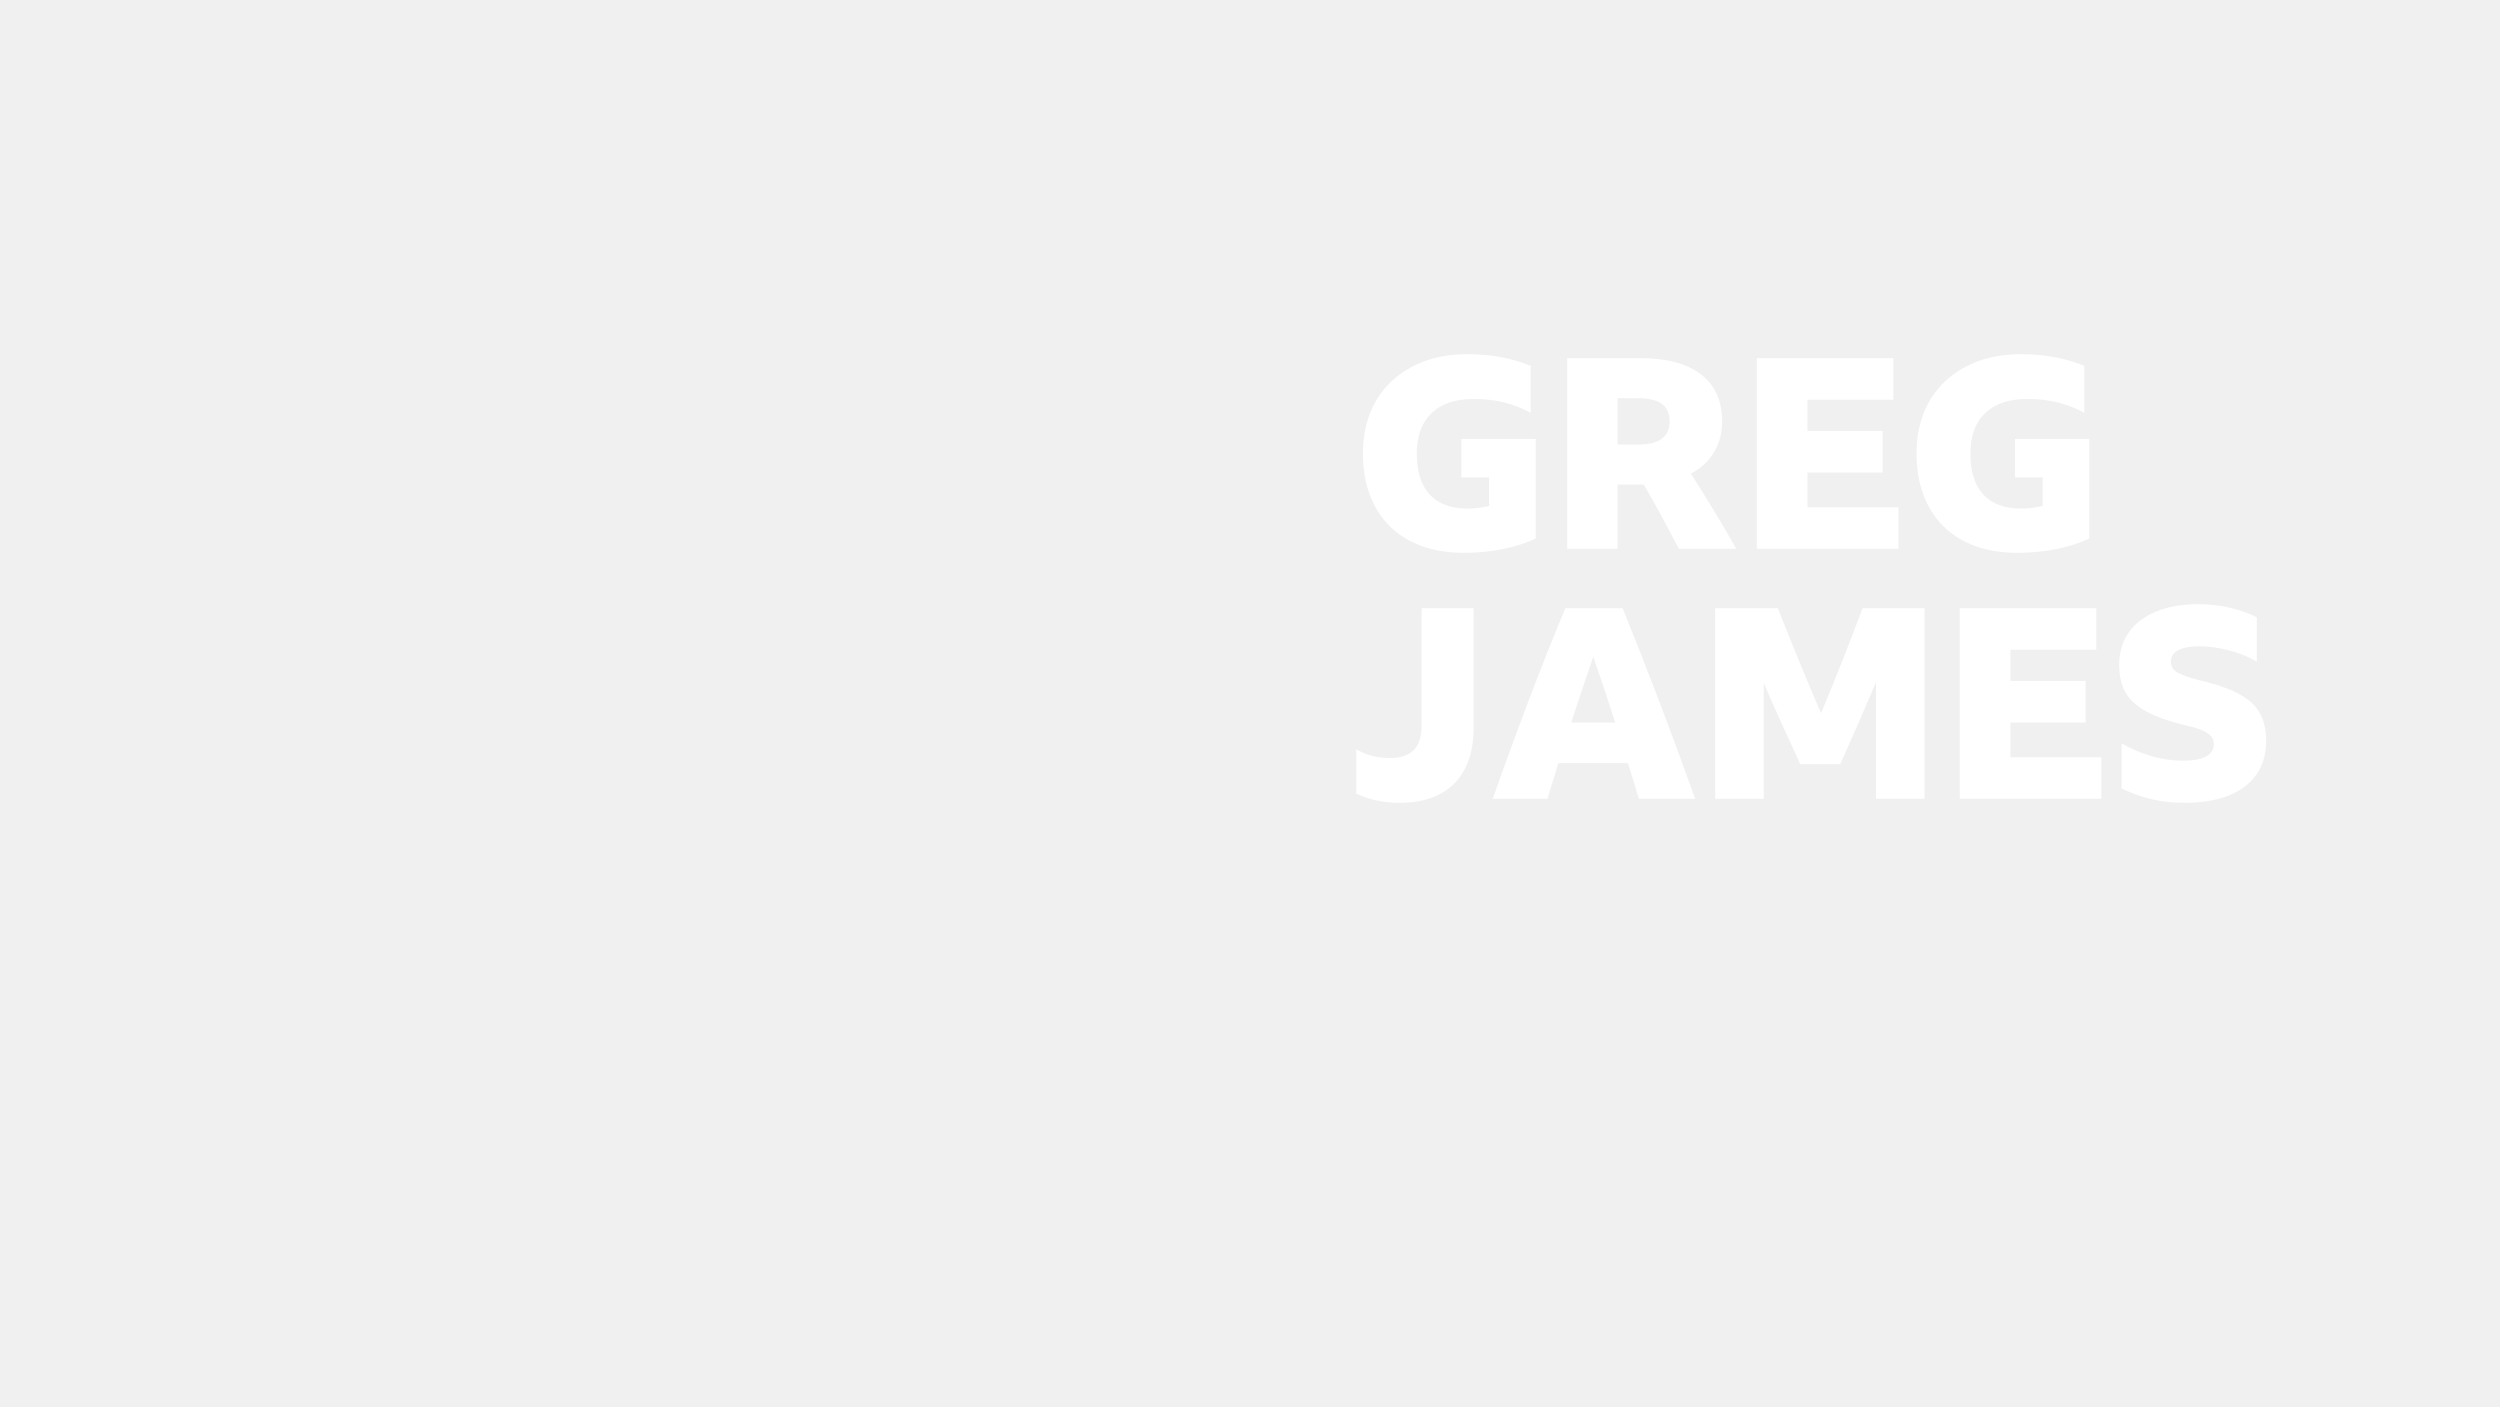
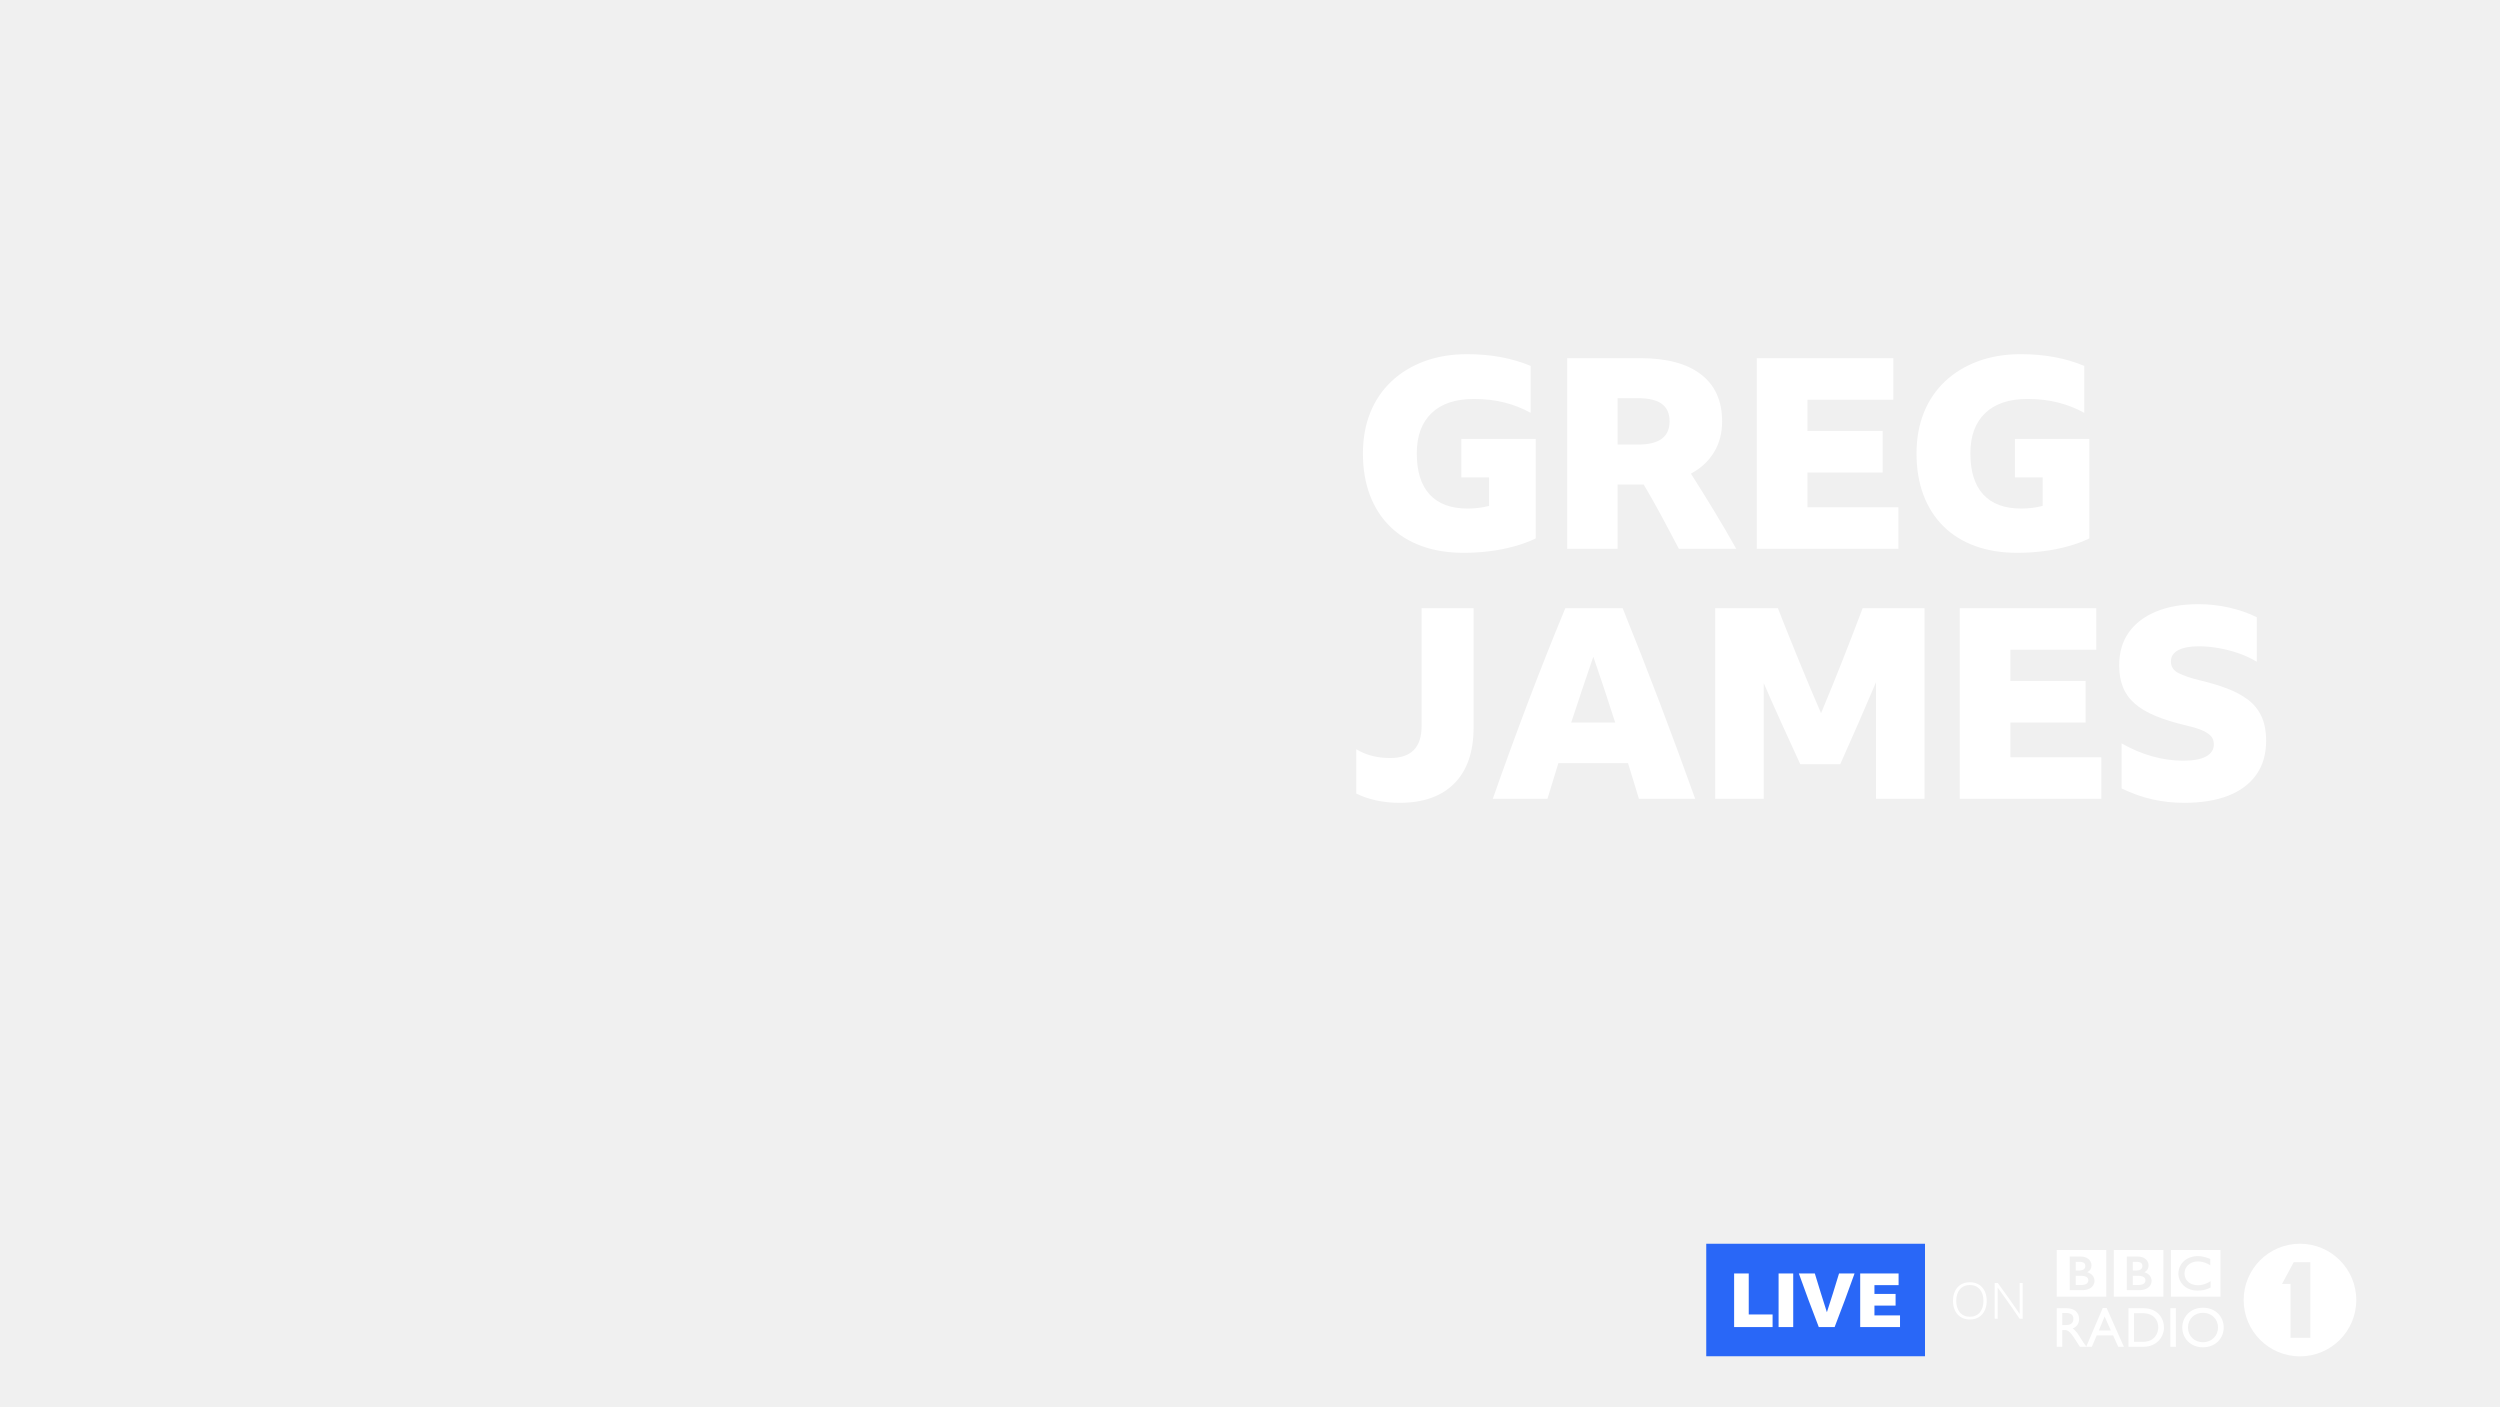
- <svg xmlns="http://www.w3.org/2000/svg" width="1200px" height="675px" viewBox="0 0 1200 675" version="1.1">
-   <g id="Greg" stroke="none" stroke-width="1" fill="none" fill-rule="evenodd">
-     <path d="M702.584,265.36 C706.68,265.36 710.797,265.104 714.936,264.592 C719.075,264.08 723.064,263.291 726.904,262.224 C730.744,261.157 734.157,259.899 737.144,258.448 L737.144,258.448 L737.144,210.704 L701.432,210.704 L701.432,229.136 L714.744,229.136 L714.744,242.832 C713.123,243.259 711.437,243.579 709.688,243.792 C707.939,244.005 706.211,244.112 704.504,244.112 C696.483,244.112 690.403,241.872 686.264,237.392 C682.125,232.912 680.056,226.32 680.056,217.616 C680.056,209.253 682.424,202.811 687.16,198.288 C691.896,193.765 698.659,191.504 707.448,191.504 C712.824,191.504 717.752,192.08 722.232,193.232 C726.712,194.384 730.872,196.027 734.712,198.16 L734.712,198.16 L734.712,175.632 C725.752,171.877 715.597,170 704.248,170 C696.739,170 689.912,171.131 683.768,173.392 C677.624,175.653 672.333,178.875 667.896,183.056 C663.459,187.237 660.067,192.251 657.72,198.096 C655.373,203.941 654.2,210.448 654.2,217.616 C654.2,225.04 655.309,231.696 657.528,237.584 C659.747,243.472 662.947,248.485 667.128,252.624 C671.309,256.763 676.387,259.92 682.36,262.096 C688.333,264.272 695.075,265.36 702.584,265.36 Z M776.44,263.44 L776.44,232.592 L788.984,232.592 C791.971,237.627 794.851,242.725 797.624,247.888 C800.397,253.051 803.149,258.235 805.88,263.44 L805.88,263.44 L833.4,263.44 C829.901,257.211 826.339,251.109 822.712,245.136 C819.085,239.163 815.395,233.232 811.64,227.344 C816.419,224.784 820.109,221.371 822.712,217.104 C825.315,212.837 826.616,207.888 826.616,202.256 C826.616,192.443 823.245,184.933 816.504,179.728 C809.763,174.523 800.035,171.92 787.32,171.92 L787.32,171.92 L752.248,171.92 L752.248,263.44 L776.44,263.44 Z M786.168,213.392 L776.44,213.392 L776.44,191.12 L786.168,191.12 C791.373,191.12 795.213,192.037 797.688,193.872 C800.163,195.707 801.4,198.501 801.4,202.256 C801.4,205.925 800.163,208.699 797.688,210.576 C795.213,212.453 791.373,213.392 786.168,213.392 L786.168,213.392 Z M911.224,263.44 L911.224,243.472 L867.576,243.472 L867.576,226.832 L903.672,226.832 L903.672,206.864 L867.576,206.864 L867.576,191.888 L908.792,191.888 L908.792,171.92 L843.256,171.92 L843.256,263.44 L911.224,263.44 Z M968.312,265.36 C972.408,265.36 976.525,265.104 980.664,264.592 C984.803,264.08 988.792,263.291 992.632,262.224 C996.472,261.157 999.885,259.899 1002.872,258.448 L1002.872,258.448 L1002.872,210.704 L967.16,210.704 L967.16,229.136 L980.472,229.136 L980.472,242.832 C978.851,243.259 977.165,243.579 975.416,243.792 C973.667,244.005 971.939,244.112 970.232,244.112 C962.211,244.112 956.131,241.872 951.992,237.392 C947.853,232.912 945.784,226.32 945.784,217.616 C945.784,209.253 948.152,202.811 952.888,198.288 C957.624,193.765 964.387,191.504 973.176,191.504 C978.552,191.504 983.48,192.08 987.96,193.232 C992.44,194.384 996.6,196.027 1000.44,198.16 L1000.44,198.16 L1000.44,175.632 C991.48,171.877 981.325,170 969.976,170 C962.467,170 955.64,171.131 949.496,173.392 C943.352,175.653 938.061,178.875 933.624,183.056 C929.187,187.237 925.795,192.251 923.448,198.096 C921.101,203.941 919.928,210.448 919.928,217.616 C919.928,225.04 921.037,231.696 923.256,237.584 C925.475,243.472 928.675,248.485 932.856,252.624 C937.037,256.763 942.115,259.92 948.088,262.096 C954.061,264.272 960.803,265.36 968.312,265.36 Z M671.736,385.36 C683.171,385.36 691.96,382.245 698.104,376.016 C704.248,369.787 707.32,360.869 707.32,349.264 L707.32,349.264 L707.32,291.92 L682.36,291.92 L682.36,348.624 C682.36,358.779 677.325,363.856 667.256,363.856 C664.099,363.856 661.155,363.493 658.424,362.768 C655.693,362.043 653.219,360.997 651,359.632 L651,359.632 L651,380.88 C653.645,382.245 656.76,383.333 660.344,384.144 C663.928,384.955 667.725,385.36 671.736,385.36 Z M742.776,383.44 C744.568,377.637 746.317,371.92 748.024,366.288 L748.024,366.288 L781.432,366.288 C782.285,369.104 783.16,371.941 784.056,374.8 C784.952,377.659 785.827,380.539 786.68,383.44 L786.68,383.44 L813.688,383.44 C808.227,368.165 802.595,352.891 796.792,337.616 C790.989,322.341 785.016,307.109 778.872,291.92 L778.872,291.92 L751.352,291.92 C745.379,306.341 739.491,321.189 733.688,336.464 C727.885,351.739 722.168,367.397 716.536,383.44 L716.536,383.44 L742.776,383.44 Z M775.288,346.832 L754.168,346.832 C755.875,341.541 757.624,336.272 759.416,331.024 C761.208,325.776 763,320.507 764.792,315.216 C766.584,320.421 768.355,325.648 770.104,330.896 C771.853,336.144 773.581,341.456 775.288,346.832 L775.288,346.832 Z M846.584,383.44 L846.584,327.888 C849.4,334.373 852.28,340.859 855.224,347.344 C858.168,353.829 861.133,360.315 864.12,366.8 L864.12,366.8 L883.32,366.8 C886.221,360.315 889.101,353.808 891.96,347.28 C894.819,340.752 897.656,334.16 900.472,327.504 L900.472,327.504 L900.472,383.44 L923.768,383.44 L923.768,291.92 L894.072,291.92 C890.829,300.539 887.544,309.051 884.216,317.456 C880.888,325.861 877.517,334.16 874.104,342.352 C870.52,334.075 867,325.712 863.544,317.264 C860.088,308.816 856.696,300.368 853.368,291.92 L853.368,291.92 L823.288,291.92 L823.288,383.44 L846.584,383.44 Z M1008.632,383.44 L1008.632,363.472 L964.984,363.472 L964.984,346.832 L1001.08,346.832 L1001.08,326.864 L964.984,326.864 L964.984,311.888 L1006.2,311.888 L1006.2,291.92 L940.664,291.92 L940.664,383.44 L1008.632,383.44 Z M1048.312,385.36 C1056.675,385.36 1063.779,384.208 1069.624,381.904 C1075.469,379.6 1079.949,376.229 1083.064,371.792 C1086.179,367.355 1087.736,361.979 1087.736,355.664 C1087.736,350.885 1086.968,346.896 1085.432,343.696 C1083.896,340.496 1081.72,337.851 1078.904,335.76 C1076.088,333.669 1072.76,331.899 1068.92,330.448 C1065.08,328.997 1060.813,327.717 1056.12,326.608 C1051.597,325.499 1048.12,324.325 1045.688,323.088 C1043.256,321.851 1042.04,319.995 1042.04,317.52 C1042.04,315.131 1043.213,313.317 1045.56,312.08 C1047.907,310.843 1051.213,310.224 1055.48,310.224 C1058.467,310.224 1061.56,310.501 1064.76,311.056 C1067.96,311.611 1071.139,312.421 1074.296,313.488 C1077.453,314.555 1080.44,315.941 1083.256,317.648 L1083.256,317.648 L1083.256,296.272 C1079.331,294.309 1074.936,292.773 1070.072,291.664 C1065.208,290.555 1060.259,290 1055.224,290 C1047.459,290 1040.717,291.173 1035,293.52 C1029.283,295.867 1024.888,299.216 1021.816,303.568 C1018.744,307.92 1017.208,313.168 1017.208,319.312 C1017.208,323.323 1017.805,326.821 1019,329.808 C1020.195,332.795 1022.072,335.419 1024.632,337.68 C1027.192,339.941 1030.52,341.925 1034.616,343.632 C1038.712,345.339 1043.661,346.875 1049.464,348.24 C1052.109,348.837 1054.413,349.52 1056.376,350.288 C1058.339,351.056 1059.875,351.973 1060.984,353.04 C1062.093,354.107 1062.648,355.536 1062.648,357.328 C1062.648,359.803 1061.411,361.723 1058.936,363.088 C1056.461,364.453 1052.792,365.136 1047.928,365.136 C1042.979,365.136 1038.008,364.432 1033.016,363.024 C1028.024,361.616 1023.139,359.547 1018.36,356.816 L1018.36,356.816 L1018.36,378.448 C1023.309,380.837 1028.237,382.587 1033.144,383.696 C1038.051,384.805 1043.107,385.36 1048.312,385.36 Z" id="GREGJAMES" fill="#FFFFFF" fill-rule="nonzero" />
+ <svg xmlns="http://www.w3.org/2000/svg" width="1200" height="675">
+   <g fill="none" fill-rule="evenodd">
+     <path fill="#2967F7" d="M819 597h105v54H819z" />
+     <path d="M850.844 637v-6.048h-11.448V611.26h-7.02V637h18.468zm9.9 0v-25.74h-7.02V637h7.02zm19.872 0c1.656-4.296 3.288-8.592 4.896-12.888a760.542 760.542 0 004.68-12.852h-7.452c-.936 3.12-1.89 6.228-2.862 9.324a924.367 924.367 0 01-2.97 9.288c-.984-3.096-1.962-6.192-2.934-9.288a764.867 764.867 0 01-2.862-9.324h-7.668a760.542 760.542 0 004.68 12.852c1.608 4.296 3.24 8.592 4.896 12.888h7.596zm31.392 0v-5.616h-12.276v-4.68h10.152v-5.616h-10.152v-4.212h11.592v-5.616h-18.432V637h19.116zM945.528 633.36c1.232 0 2.344-.212 3.336-.636a7.15 7.15 0 002.544-1.812c.704-.784 1.248-1.728 1.632-2.832.384-1.104.576-2.328.576-3.672 0-1.36-.188-2.588-.564-3.684-.376-1.096-.92-2.036-1.632-2.82a7.136 7.136 0 00-2.556-1.8c-.992-.416-2.104-.624-3.336-.624-1.232 0-2.344.208-3.336.624a7.136 7.136 0 00-2.556 1.8c-.712.784-1.256 1.724-1.632 2.82-.376 1.096-.564 2.324-.564 3.684 0 1.344.192 2.568.576 3.672.384 1.104.928 2.048 1.632 2.832a7.126 7.126 0 002.556 1.812c1 .424 2.108.636 3.324.636zm0-1.32c-1.008 0-1.912-.176-2.712-.528a5.674 5.674 0 01-2.052-1.524c-.568-.664-1.004-1.468-1.308-2.412-.304-.944-.456-2-.456-3.168 0-1.168.152-2.22.456-3.156.304-.936.74-1.736 1.308-2.4a5.65 5.65 0 012.064-1.524c.808-.352 1.708-.528 2.7-.528.992 0 1.892.176 2.7.528a5.65 5.65 0 012.064 1.524c.568.664 1.004 1.464 1.308 2.4.304.936.456 1.988.456 3.156 0 1.168-.152 2.224-.456 3.168-.304.944-.74 1.748-1.308 2.412a5.674 5.674 0 01-2.052 1.524c-.8.352-1.704.528-2.712.528zm13.368.96v-14.952a443.322 443.322 0 013.48 4.824 552.59 552.59 0 013.552 5.052 485.234 485.234 0 013.48 5.076h1.488v-17.16h-1.44v14.856a460.053 460.053 0 00-5.22-7.524 521.78 521.78 0 00-5.292-7.332h-1.488V633h1.44z" fill="#FFF" fill-rule="nonzero" />
+     <g fill="#FFF">
+       <path d="M1042.035 600h23.785v22.396h-23.785V600zm14.988 3.12c-.103-.021-.215-.036-.321-.057l-.127-.017a9.166 9.166 0 00-.554-.06 3.459 3.459 0 00-.377-.029 8.556 8.556 0 00-.66-.024c-.099 0-.159.003-.254.003-.183.004-.356.014-.529.025-.095.007-.194.014-.29.025-.14.01-.278.02-.419.045l-.116.011-.13.021-.156.028a2 2 0 00-.201.036c-.099.01-.19.035-.279.053-.564.12-1.086.275-1.566.462-.25.099-.49.205-.712.314-.194.095-.37.194-.55.293-.17.099-.329.198-.488.3-.088.064-.18.116-.268.184-.074.056-.144.105-.218.158-.148.117-.297.24-.434.357-.124.116-.247.23-.363.342a2.69 2.69 0 00-.29.31 4.273 4.273 0 00-.289.329c-.102.12-.187.24-.282.37-.078.096-.138.195-.205.293-.05.07-.088.134-.123.209-.254.398-.47.832-.653 1.295a8.553 8.553 0 00-.469 1.86c-.021.211-.042.423-.06.642a13.604 13.604 0 00-.01.882c.01.127.028.254.038.381l.011.092a5.672 5.672 0 00.106.621c.025.12.056.24.081.364a10.46 10.46 0 00.335.985c.12.271.247.532.377.783.082.145.163.286.247.427.07.102.138.208.205.31.092.138.19.265.286.389.098.13.208.247.314.367.12.144.247.278.37.402l.063.063c.11.1.216.209.346.322.085.067.176.148.275.222.088.07.187.148.282.219.127.088.244.173.378.26.152.082.3.18.455.27.314.176.66.345 1.044.5.138.057.29.11.44.16.153.056.308.101.466.147.28.074.568.149.865.209.243.049.504.084.762.112.26.036.529.06.8.075.141.01.282.01.416.017h.198c.5 0 .96-.021 1.39-.056l.084-.007c.173-.014.332-.032.494-.057.25-.024.476-.06.699-.102.14-.021.275-.053.409-.078.208-.05.402-.095.585-.144.138-.032.272-.071.402-.113.152-.043.293-.096.438-.145l.134-.042c.067-.025.162-.06.264-.1.145-.056.318-.126.515-.211.12-.05.247-.106.381-.166.106-.056.233-.116.364-.173.042-.024.098-.053.155-.074v-3.06c-.039.025-.081.053-.113.07l-.208.124c-.212.127-.413.247-.61.36-.219.117-.445.226-.66.336-.374.176-.74.324-1.086.448-.667.24-1.277.388-1.813.487-.067.01-.13.025-.19.032-.153.02-.294.042-.435.056-.208.021-.409.032-.578.042-.12.004-.222.011-.328.011-.215 0-.438-.007-.67-.025a13.82 13.82 0 01-.808-.091 7.816 7.816 0 01-1.312-.346c-.07-.021-.13-.05-.194-.078a.75.75 0 01-.13-.05 5.287 5.287 0 01-.653-.321c-.067-.042-.138-.088-.212-.126-.07-.05-.145-.096-.219-.152a3.866 3.866 0 01-.257-.184 5.038 5.038 0 00-.247-.197l-.095-.092-.053-.046-.028-.028-.04-.036a6.899 6.899 0 01-.38-.416 5.22 5.22 0 00-.184-.23 4.195 4.195 0 01-.148-.229 1.978 1.978 0 01-.134-.215 5.734 5.734 0 01-.18-.321c-.039-.088-.08-.184-.116-.272a3.445 3.445 0 01-.17-.459c-.038-.11-.07-.23-.102-.339a6.537 6.537 0 01-.14-.857c-.015-.095-.015-.184-.022-.268-.004-.117-.004-.223-.004-.307v-.194a6.51 6.51 0 01.057-.646c.021-.156.053-.318.095-.49a4.71 4.71 0 01.095-.35c.04-.11.074-.216.12-.335.022-.075.053-.149.092-.223.046-.102.095-.208.148-.307a5.467 5.467 0 01.473-.759c.046-.063.095-.123.14-.187.068-.074.135-.158.206-.233.042-.035.077-.077.112-.116a6.386 6.386 0 011.838-1.274c.106-.042.208-.088.31-.127a5.545 5.545 0 01.65-.219c.105-.032.218-.056.324-.085a10.523 10.523 0 01.674-.12c.116-.014.233-.028.352-.035a8.23 8.23 0 01.65-.032c.077 0 .144 0 .218.007.159 0 .307.007.459.011.11.014.208.014.314.025.183.02.377.042.546.07.16.025.314.05.452.074.219.05.42.096.603.149.113.024.219.056.318.088.144.046.275.085.373.116.166.06.265.092.265.092.148.053.296.117.44.17.198.084.382.162.558.243.148.07.286.141.42.198.11.056.212.113.303.158.17.089.31.166.427.23l.314.17v-3.004s-.194-.074-.511-.198a30.21 30.21 0 00-.508-.18l-.339-.123c-.095-.028-.19-.064-.293-.092-.116-.039-.229-.085-.349-.12-.095-.021-.18-.053-.279-.081l-.077-.025a4.78 4.78 0 01-.265-.07c-.116-.025-.229-.06-.335-.092a1.608 1.608 0 01-.219-.046c-.123-.028-.236-.057-.36-.078-.123-.024-.246-.053-.373-.07M1023.76 612.385v4.4h2.854s.06-.006.145-.006a5.068 5.068 0 001.52-.247c.356-.113.702-.297.97-.565.106-.106.19-.212.26-.321.22-.353.276-.71.29-.91.007-.096.007-.142.007-.142v-.11a1.837 1.837 0 00-.388-1.101c-.039-.038-.077-.08-.116-.12a2.679 2.679 0 00-.258-.225 2.724 2.724 0 00-.529-.293 3.593 3.593 0 00-.864-.254 3.643 3.643 0 00-.5-.07c-.114-.018-.216-.022-.332-.029a4.25 4.25 0 00-.304-.007h-2.755zM1023.76 605.689v4.171h1.595c.102-.004.208-.007.31-.018.282-.02.68-.06 1.069-.166.085-.024.162-.049.23-.077.31-.11.606-.265.842-.494.18-.18.3-.381.378-.579.098-.236.134-.462.151-.625.007-.148.007-.236.007-.236s0-.07-.003-.18a1.801 1.801 0 00-.187-.759 1.505 1.505 0 00-.296-.395 1.79 1.79 0 00-.544-.364c-.391-.173-.84-.24-1.21-.26a7.16 7.16 0 00-.44-.018h-1.902z" />
+       <path d="M1014.632 600h23.784v22.396h-23.784V600zm6.236 3.137v16.136h6.07s2.963.074 4.597-1.557c1.326-1.33 1.234-2.873 1.234-2.873s.092-1.602-1.14-2.84c-1.05-1.045-2.387-1.331-2.387-1.331s.603-.275 1.072-.745c.215-.215.991-.917.991-2.615 0-1.711-1.139-2.696-1.139-2.696s-1.249-1.479-4.063-1.479h-5.235zM996.353 612.385v4.4h2.86s.053-.006.145-.006c.095-.004.236-.01.402-.021.31-.032.716-.089 1.111-.226a2.41 2.41 0 00.977-.565 1.932 1.932 0 00.543-1.232c.014-.095.014-.14.014-.14v-.11c-.014-.085-.02-.247-.063-.427a1.85 1.85 0 00-.44-.794c-.086-.078-.167-.155-.255-.226a2.98 2.98 0 00-.533-.293 3.691 3.691 0 00-.864-.254 3.696 3.696 0 00-.504-.07c-.106-.018-.219-.022-.328-.029-.099-.007-.201-.007-.303-.007h-2.762zM996.353 605.689v4.171h1.597c.096-.004.212-.007.31-.018.283-.02.685-.06 1.073-.166.078-.024.152-.049.233-.077.303-.11.603-.265.829-.494.183-.18.3-.381.388-.579.092-.236.13-.462.145-.625.014-.148.014-.236.014-.236v-.18c-.022-.18-.053-.477-.194-.759a1.741 1.741 0 00-.29-.395 1.93 1.93 0 00-.553-.364c-.392-.173-.833-.24-1.214-.26a6.848 6.848 0 00-.43-.018h-1.908z" />
+       <path d="M987.225 600h23.784v22.396h-23.784V600zm6.24 3.137v16.136h6.07s2.96.074 4.589-1.557c1.33-1.33 1.238-2.873 1.238-2.873s.092-1.602-1.14-2.84c-1.05-1.045-2.387-1.331-2.387-1.331s.606-.275 1.068-.745c.22-.215.995-.917.995-2.615 0-1.711-1.14-2.696-1.14-2.696s-1.244-1.479-4.056-1.479h-5.238zM989.88 630.226h1.714c2.571 0 3.608 1.055 3.633 2.795.025 1.55-.787 3.014-3.633 3.014h-1.714v-5.81zm-2.656-2.283v18.513h2.656v-8.035h1.11c1.366 0 2.47.437 4.918 4.238l2.44 3.797h3.172c-1.274-1.757-1.736-2.385-2.526-3.663-1.407-2.304-2.44-4.016-4.123-5.124 1.982-.794 3.093-2.393 3.093-4.542 0-3.201-2.331-5.184-6.074-5.184h-4.666z" />
+       <path d="M1010.214 631.911l2.988 6.702h-5.757l2.77-6.702zm.974-4.073h-1.87l-7.95 18.617h2.709l2.338-5.45h7.866l2.47 5.45h2.712l-8.275-18.617zM1024.332 630.334h4.088c5.189 0 7.548 3.148 7.548 6.868 0 2.28-1.382 6.868-7.403 6.868h-4.233v-13.736zm-2.66 16.121h7.214c6.109 0 9.82-4.503 9.82-9.253 0-4.37-3.013-9.26-9.845-9.26h-7.189v18.513zM1041.77 627.944h2.657v18.513h-2.656zM1050.235 637.203c0-4.076 3.068-7.054 7.188-7.054 4.155 0 7.22 2.978 7.22 7.054 0 4.045-3.065 7.059-7.22 7.059-4.12 0-7.188-3.014-7.188-7.059m-2.741 0c0 5.022 3.83 9.497 9.876 9.497 6.268 0 10.01-4.506 10.01-9.497 0-5.156-3.848-9.5-9.957-9.5-5.996 0-9.93 4.369-9.93 9.5" />
+       <path d="M1108.96 642.137h-9.519V616.28h-4.069l5.618-10.42h7.97v36.277zm-4.973-45.145c-14.926 0-27.026 12.1-27.026 27.027 0 14.927 12.1 27.025 27.026 27.025 14.928 0 27.026-12.098 27.026-27.025 0-14.927-12.098-27.027-27.026-27.027" fill-rule="nonzero" />
+     </g>
+     <path d="M702.584 265.36c4.096 0 8.213-.256 12.352-.768a82.504 82.504 0 0011.968-2.368c3.84-1.067 7.253-2.325 10.24-3.776v-47.744h-35.712v18.432h13.312v13.696a37.852 37.852 0 01-5.056.96c-1.75.213-3.477.32-5.184.32-8.021 0-14.101-2.24-18.24-6.72-4.139-4.48-6.208-11.072-6.208-19.776 0-8.363 2.368-14.805 7.104-19.328 4.736-4.523 11.499-6.784 20.288-6.784 5.376 0 10.304.576 14.784 1.728 4.48 1.152 8.64 2.795 12.48 4.928v-22.528c-8.96-3.755-19.115-5.632-30.464-5.632-7.51 0-14.336 1.13-20.48 3.392-6.144 2.261-11.435 5.483-15.872 9.664-4.437 4.181-7.83 9.195-10.176 15.04-2.347 5.845-3.52 12.352-3.52 19.52 0 7.424 1.11 14.08 3.328 19.968 2.219 5.888 5.419 10.901 9.6 15.04 4.181 4.139 9.259 7.296 15.232 9.472 5.973 2.176 12.715 3.264 20.224 3.264zm73.856-1.92v-30.848h12.544a413.684 413.684 0 018.64 15.296 1791.323 1791.323 0 018.256 15.552h27.52a624.994 624.994 0 00-10.688-18.304 952.035 952.035 0 00-11.072-17.792c4.779-2.56 8.47-5.973 11.072-10.24 2.603-4.267 3.904-9.216 3.904-14.848 0-9.813-3.37-17.323-10.112-22.528-6.741-5.205-16.47-7.808-29.184-7.808h-35.072v91.52h24.192zm9.728-50.048h-9.728V191.12h9.728c5.205 0 9.045.917 11.52 2.752 2.475 1.835 3.712 4.63 3.712 8.384 0 3.67-1.237 6.443-3.712 8.32-2.475 1.877-6.315 2.816-11.52 2.816zm125.056 50.048v-19.968h-43.648v-16.64h36.096v-19.968h-36.096v-14.976h41.216V171.92h-65.536v91.52h67.968zm57.088 1.92c4.096 0 8.213-.256 12.352-.768a82.504 82.504 0 0011.968-2.368c3.84-1.067 7.253-2.325 10.24-3.776v-47.744H967.16v18.432h13.312v13.696a37.852 37.852 0 01-5.056.96c-1.75.213-3.477.32-5.184.32-8.021 0-14.101-2.24-18.24-6.72-4.139-4.48-6.208-11.072-6.208-19.776 0-8.363 2.368-14.805 7.104-19.328 4.736-4.523 11.499-6.784 20.288-6.784 5.376 0 10.304.576 14.784 1.728 4.48 1.152 8.64 2.795 12.48 4.928v-22.528c-8.96-3.755-19.115-5.632-30.464-5.632-7.51 0-14.336 1.13-20.48 3.392-6.144 2.261-11.435 5.483-15.872 9.664-4.437 4.181-7.83 9.195-10.176 15.04-2.347 5.845-3.52 12.352-3.52 19.52 0 7.424 1.11 14.08 3.328 19.968 2.219 5.888 5.419 10.901 9.6 15.04 4.181 4.139 9.259 7.296 15.232 9.472 5.973 2.176 12.715 3.264 20.224 3.264zm-296.576 120c11.435 0 20.224-3.115 26.368-9.344 6.144-6.23 9.216-15.147 9.216-26.752V291.92h-24.96v56.704c0 10.155-5.035 15.232-15.104 15.232-3.157 0-6.101-.363-8.832-1.088-2.73-.725-5.205-1.77-7.424-3.136v21.248c2.645 1.365 5.76 2.453 9.344 3.264 3.584.81 7.381 1.216 11.392 1.216zm71.04-1.92a3386.64 3386.64 0 005.248-17.152h33.408a937.663 937.663 0 002.624 8.512c.896 2.859 1.77 5.739 2.624 8.64h27.008a2482.753 2482.753 0 00-16.896-45.824 2301.65 2301.65 0 00-17.92-45.696h-27.52a1617.337 1617.337 0 00-17.664 44.544 1967.326 1967.326 0 00-17.152 46.976h26.24zm32.512-36.608h-21.12a979.347 979.347 0 015.248-15.808 6764.75 6764.75 0 005.376-15.808 1688.691 1688.691 0 015.312 15.68 1167.64 1167.64 0 015.184 15.936zm71.296 36.608v-55.552c2.816 6.485 5.696 12.97 8.64 19.456 2.944 6.485 5.91 12.97 8.896 19.456h19.2a2698.687 2698.687 0 008.64-19.52c2.859-6.528 5.696-13.12 8.512-19.776v55.936h23.296v-91.52h-29.696a1596.555 1596.555 0 01-9.856 25.536 1510.523 1510.523 0 01-10.112 24.896 1340.92 1340.92 0 01-10.56-25.088 2093.108 2093.108 0 01-10.176-25.344h-30.08v91.52h23.296zm162.048 0v-19.968h-43.648v-16.64h36.096v-19.968h-36.096v-14.976h41.216V291.92h-65.536v91.52h67.968zm39.68 1.92c8.363 0 15.467-1.152 21.312-3.456 5.845-2.304 10.325-5.675 13.44-10.112s4.672-9.813 4.672-16.128c0-4.779-.768-8.768-2.304-11.968-1.536-3.2-3.712-5.845-6.528-7.936-2.816-2.09-6.144-3.861-9.984-5.312-3.84-1.45-8.107-2.73-12.8-3.84-4.523-1.11-8-2.283-10.432-3.52-2.432-1.237-3.648-3.093-3.648-5.568 0-2.39 1.173-4.203 3.52-5.44s5.653-1.856 9.92-1.856c2.987 0 6.08.277 9.28.832a63.81 63.81 0 019.536 2.432 45.051 45.051 0 018.96 4.16v-21.376c-3.925-1.963-8.32-3.499-13.184-4.608a66.563 66.563 0 00-14.848-1.664c-7.765 0-14.507 1.173-20.224 3.52-5.717 2.347-10.112 5.696-13.184 10.048-3.072 4.352-4.608 9.6-4.608 15.744 0 4.01.597 7.51 1.792 10.496 1.195 2.987 3.072 5.61 5.632 7.872 2.56 2.261 5.888 4.245 9.984 5.952 4.096 1.707 9.045 3.243 14.848 4.608 2.645.597 4.95 1.28 6.912 2.048 1.963.768 3.499 1.685 4.608 2.752 1.11 1.067 1.664 2.496 1.664 4.288 0 2.475-1.237 4.395-3.712 5.76-2.475 1.365-6.144 2.048-11.008 2.048-4.95 0-9.92-.704-14.912-2.112-4.992-1.408-9.877-3.477-14.656-6.208v21.632c4.95 2.39 9.877 4.139 14.784 5.248 4.907 1.11 9.963 1.664 15.168 1.664z" fill="#FFF" fill-rule="nonzero" />
  </g>
</svg>
